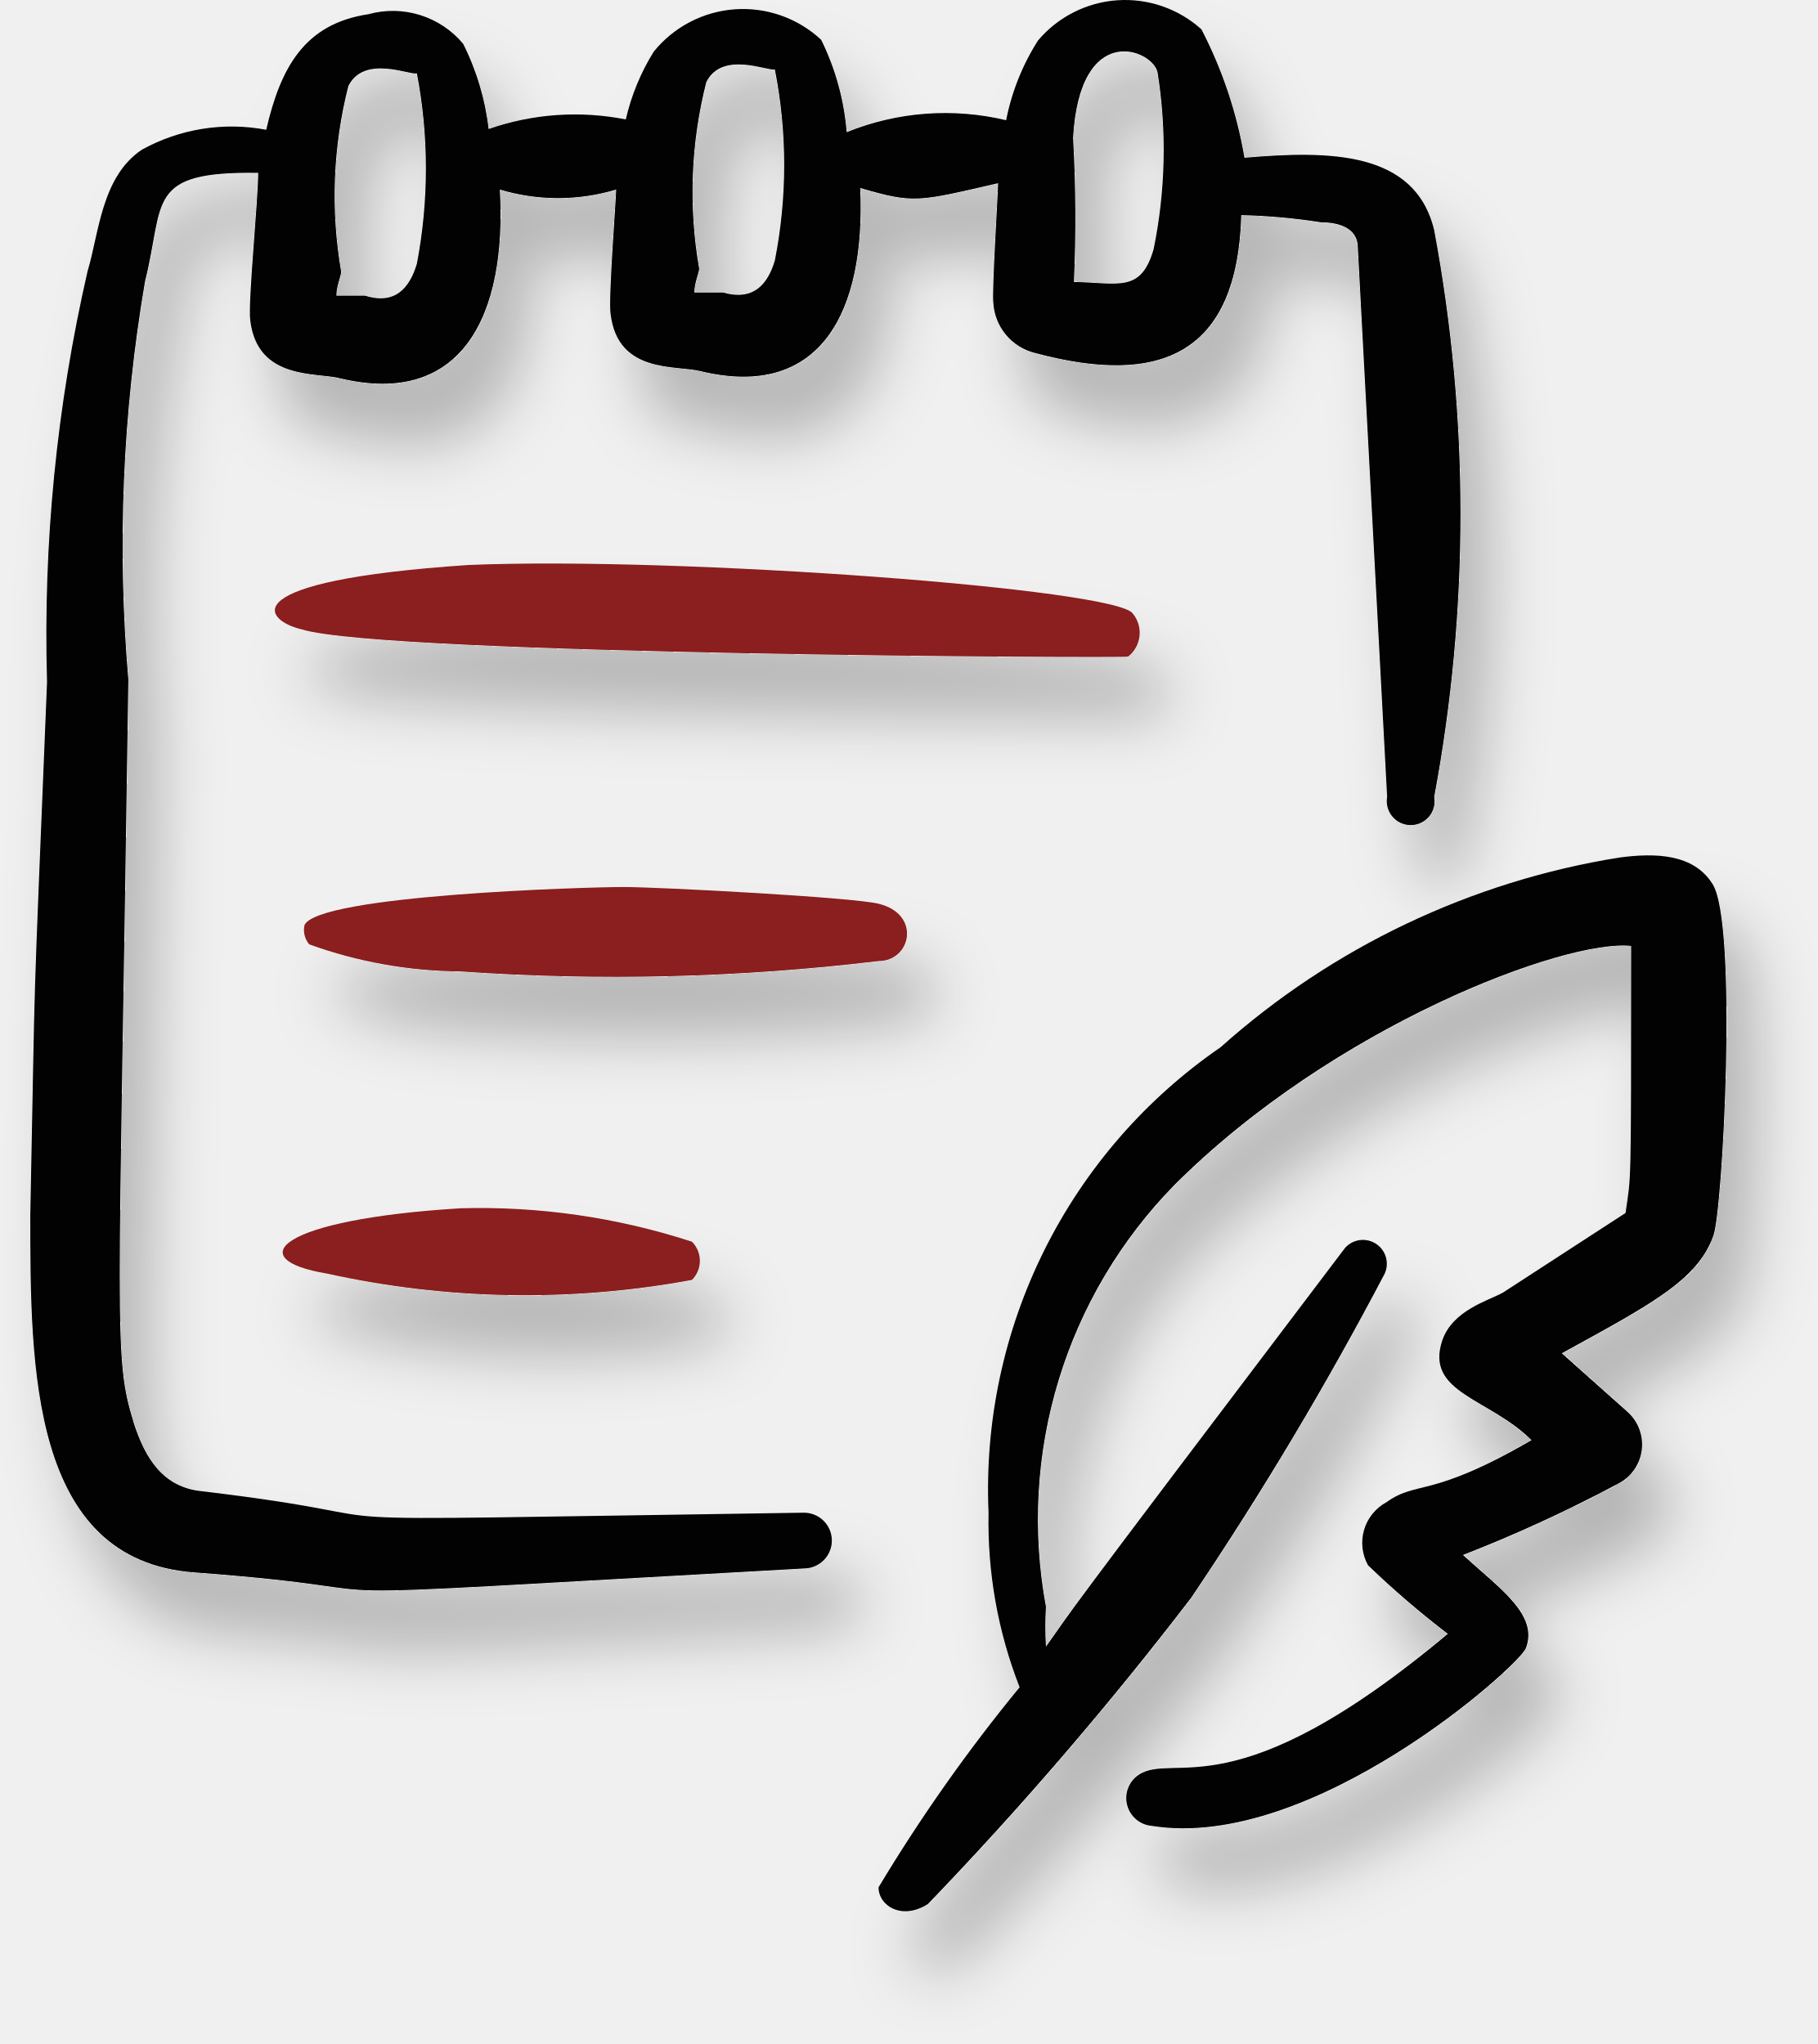
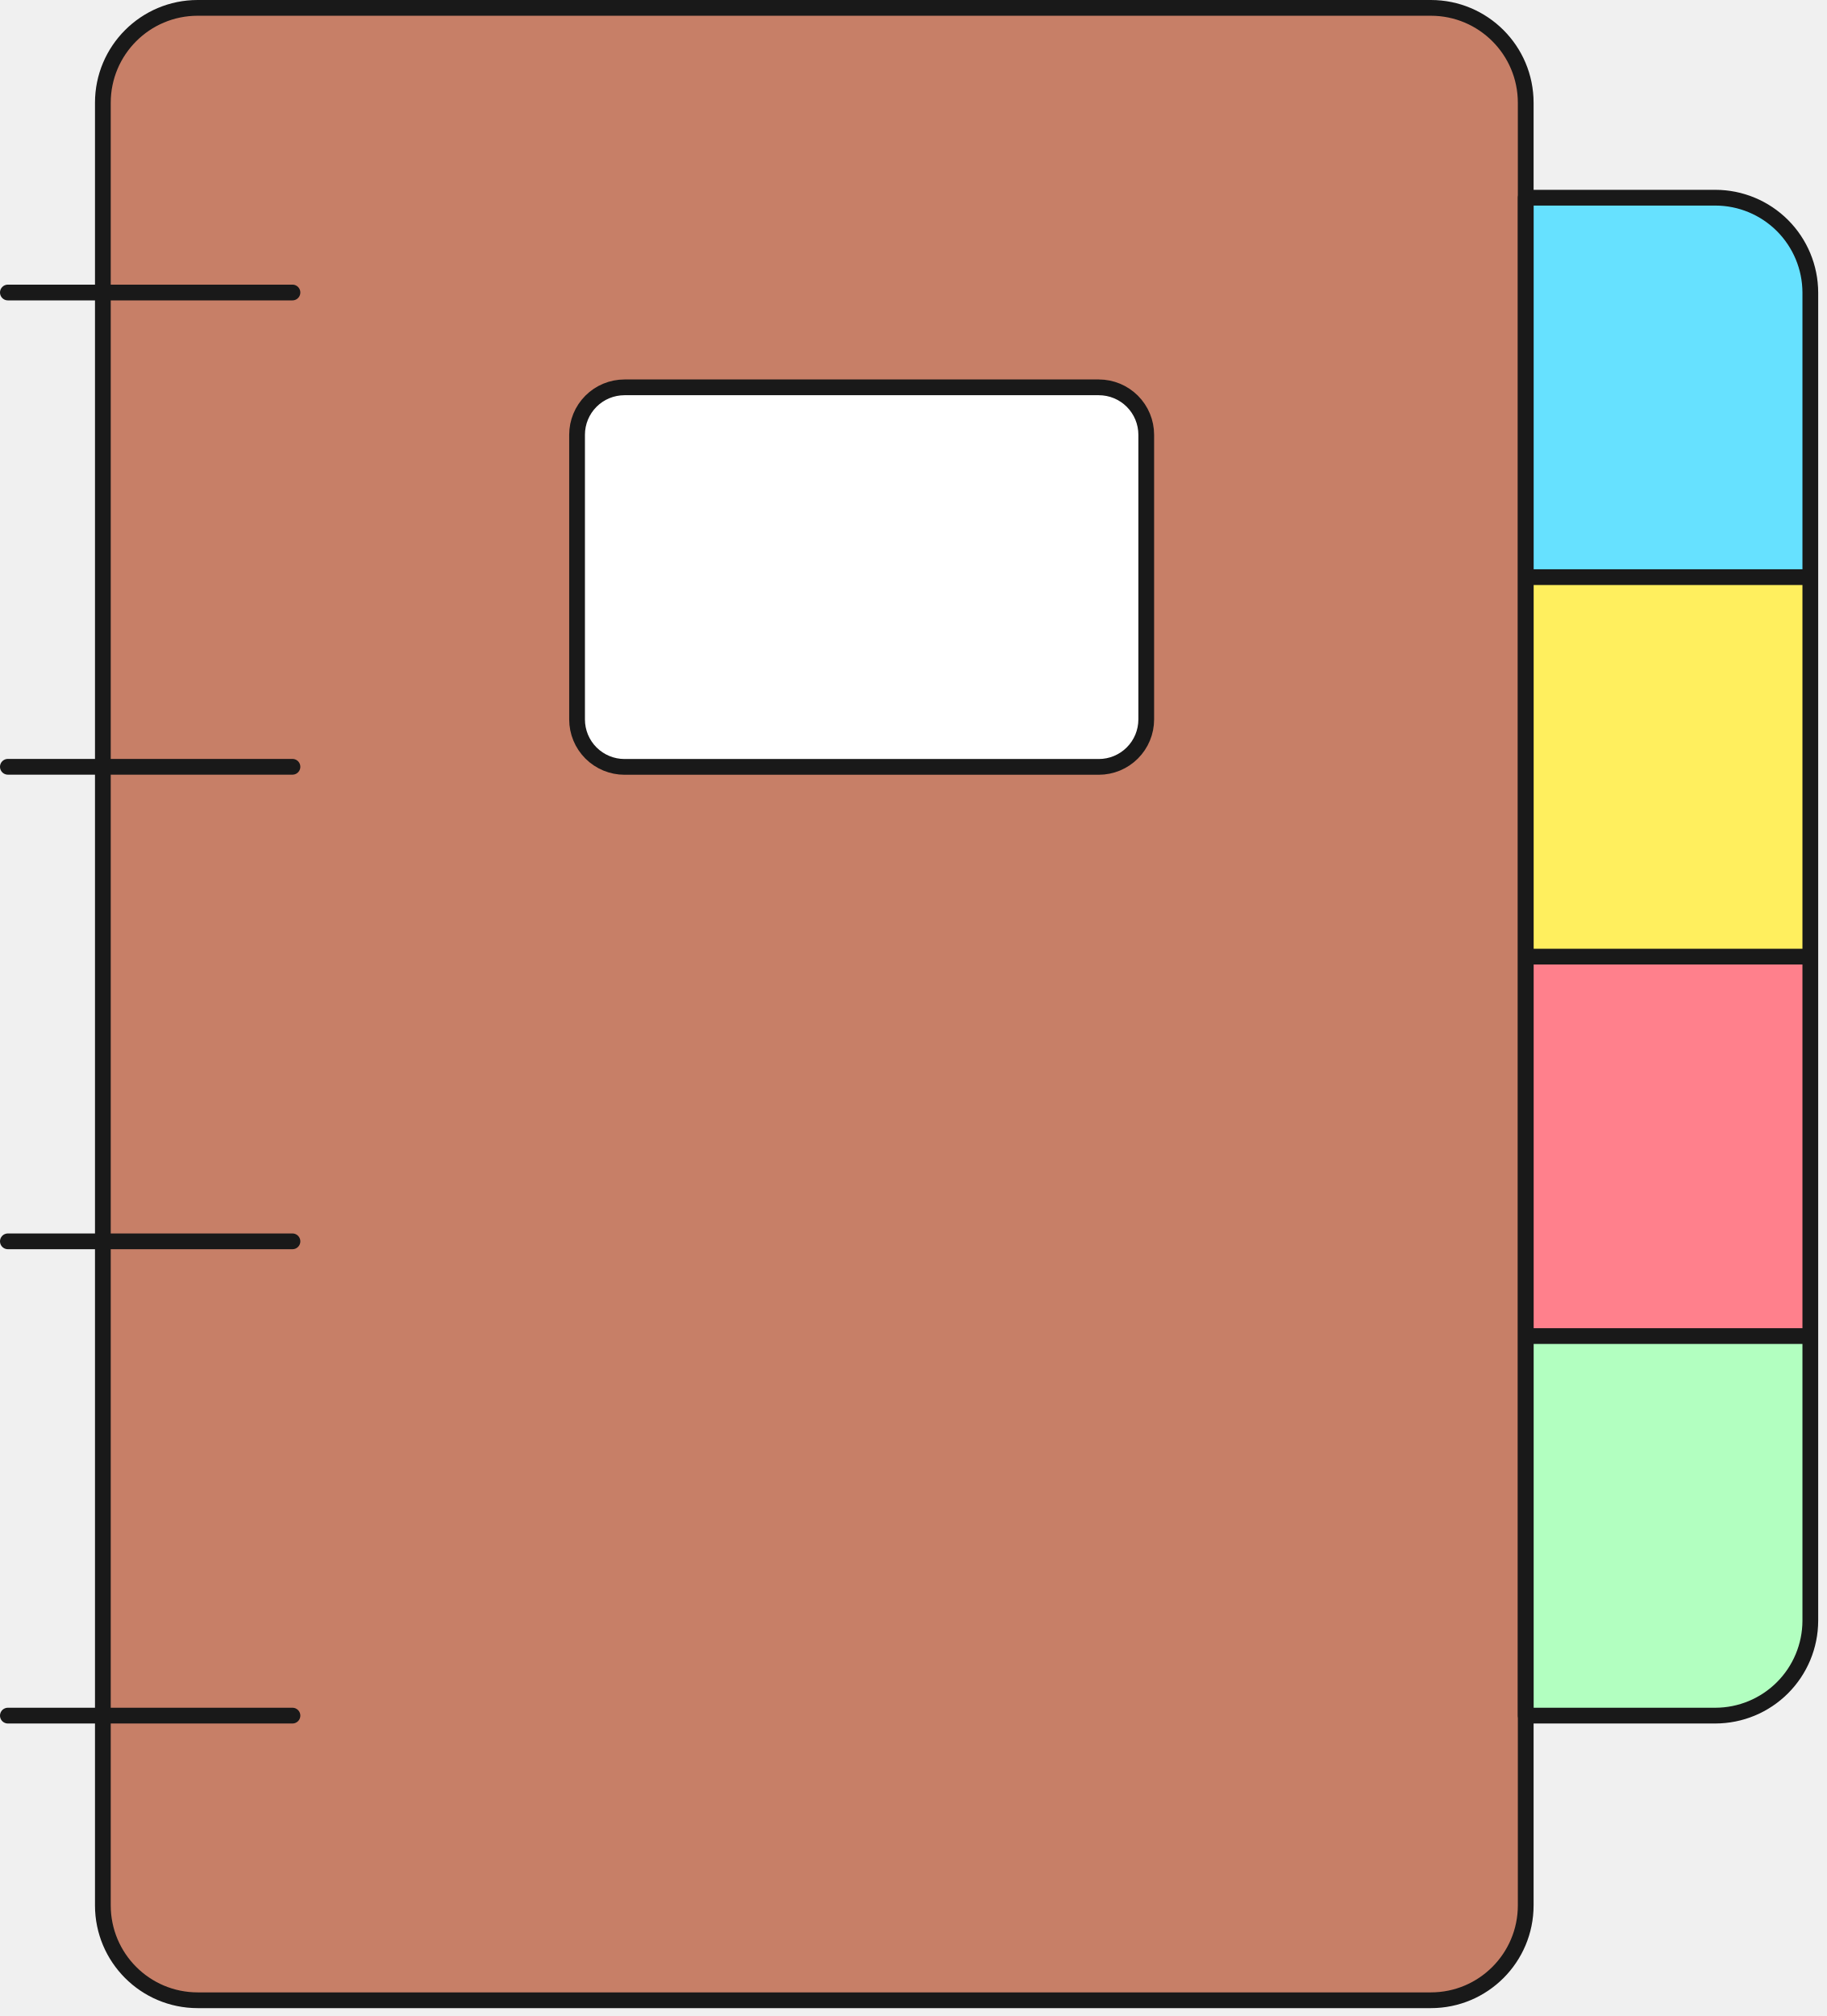
- <svg xmlns="http://www.w3.org/2000/svg" width="120" height="135" viewBox="0 0 120 135" fill="none">
-   <g filter="url(#filter0_d_95_15)">
-     <path fill-rule="evenodd" clip-rule="evenodd" d="M113.072 58.375C111.81 56.376 109.285 56.324 106.919 56.639C97.126 58.209 87.989 62.558 80.594 69.168C75.645 72.573 71.642 77.182 68.962 82.559C66.282 87.937 65.012 93.907 65.273 99.91C65.192 103.85 65.889 107.768 67.324 111.439C63.901 115.609 60.788 120.025 58.01 124.651C58.01 125.861 59.535 126.86 61.271 125.755C67.436 119.35 73.237 112.601 78.643 105.543C83.298 98.641 87.568 91.488 91.434 84.115C91.55 83.858 91.595 83.574 91.563 83.293C91.532 83.012 91.426 82.745 91.256 82.52C91.086 82.294 90.859 82.118 90.598 82.01C90.337 81.902 90.052 81.866 89.772 81.906C89.397 81.96 89.053 82.146 88.805 82.432C68.429 109.33 71.327 105.595 69.065 108.751C69.01 107.875 69.01 106.997 69.065 106.121C68.138 101.14 68.424 96.009 69.899 91.161C71.374 86.314 73.994 81.893 77.538 78.272C88.068 67.742 103.384 62.004 107.702 62.477C107.702 79.061 107.702 77.483 107.334 80.113L99.229 85.378C98.282 85.903 95.915 86.535 95.232 88.533C94.069 92.01 98.335 92.331 101.123 95.118C94.438 99.01 93.596 97.748 91.54 99.221C91.186 99.413 90.874 99.674 90.621 99.988C90.368 100.301 90.18 100.662 90.068 101.049C89.955 101.436 89.921 101.841 89.966 102.241C90.011 102.642 90.134 103.029 90.33 103.381C91.999 104.991 93.754 106.5 95.595 107.91C81.489 119.754 77.538 115.652 75.172 117.23C74.856 117.445 74.615 117.753 74.481 118.111C74.348 118.469 74.329 118.86 74.427 119.229C74.525 119.599 74.735 119.929 75.029 120.173C75.323 120.418 75.685 120.566 76.066 120.596C86.596 122.279 100.281 110.071 100.754 108.856C101.596 106.647 99.019 104.912 96.599 102.703C100.092 101.342 103.501 99.776 106.808 98.011C107.236 97.8 107.606 97.487 107.884 97.099C108.162 96.711 108.34 96.26 108.403 95.787C108.465 95.313 108.41 94.832 108.242 94.385C108.074 93.938 107.798 93.54 107.439 93.225L103.126 89.38C109.07 86.119 112.073 84.541 113.125 81.643C113.756 80.065 114.755 60.952 113.072 58.375Z" fill="#020202" />
-     <path fill-rule="evenodd" clip-rule="evenodd" d="M53.06 99.909C13.787 100.488 30.475 100.541 13.313 98.489C10.736 98.226 9.579 96.28 8.843 94.013C7.475 89.538 7.843 88.749 8.475 44.894C7.721 36.11 8.093 27.265 9.579 18.575C10.894 13.31 9.579 11.312 17.048 11.417C17.048 13.205 16.364 19.995 16.522 21.152C16.995 25.155 20.95 24.571 22.476 24.992C30.475 26.89 33.479 20.889 33.005 12.521C35.509 13.273 38.181 13.273 40.684 12.521C40.684 13.1 40.158 19.785 40.316 20.732C40.789 24.729 44.692 24.098 46.27 24.518C54.165 26.417 57.168 20.626 56.8 12.416C60.376 13.468 60.639 13.31 65.904 12.101C65.904 12.627 65.483 19.364 65.588 19.995C65.632 20.767 65.921 21.504 66.413 22.1C66.905 22.696 67.574 23.12 68.323 23.309C76.749 25.576 81.699 23.309 81.962 14.21C83.729 14.252 85.482 14.409 87.221 14.683C88.489 14.683 89.541 15.104 89.646 16.156L91.592 52.636C91.531 52.98 91.585 53.333 91.746 53.643C91.907 53.952 92.165 54.2 92.481 54.347C92.797 54.495 93.153 54.534 93.493 54.458C93.834 54.383 94.14 54.197 94.364 53.93C94.511 53.752 94.618 53.544 94.676 53.321C94.734 53.097 94.742 52.863 94.7 52.636C97.015 40.266 97.015 27.574 94.7 15.204C93.438 9.944 87.752 9.944 82.172 10.418C81.67 7.461 80.712 4.601 79.332 1.939C78.583 1.262 77.705 0.744 76.751 0.414C75.797 0.083 74.786 -0.051 73.779 0.017C72.772 0.086 71.789 0.357 70.889 0.814C69.989 1.27 69.189 1.903 68.539 2.675C67.515 4.283 66.801 6.069 66.435 7.94C62.929 7.103 59.248 7.379 55.906 8.729C55.735 6.607 55.164 4.537 54.222 2.628C53.461 1.919 52.562 1.374 51.581 1.027C50.6 0.681 49.558 0.54 48.52 0.614C47.483 0.688 46.471 0.975 45.549 1.458C44.627 1.94 43.814 2.607 43.162 3.417C42.306 4.796 41.684 6.306 41.321 7.888C38.299 7.291 35.173 7.509 32.264 8.519C32.037 6.559 31.467 4.654 30.581 2.891C29.835 1.999 28.849 1.34 27.738 0.994C26.628 0.648 25.442 0.629 24.322 0.94C20.104 1.571 18.526 4.464 17.579 8.571C14.773 8.039 11.869 8.505 9.369 9.886C6.686 11.675 6.529 15.467 5.787 17.891C3.74 26.794 2.839 35.921 3.105 45.052C2.105 69.746 2.368 61.846 2 80.27C2 90.274 2 103.065 12.84 103.854C30.423 105.169 13.471 105.8 53.113 103.591C53.355 103.588 53.593 103.537 53.815 103.441C54.037 103.345 54.238 103.207 54.407 103.033C54.575 102.86 54.708 102.655 54.797 102.43C54.887 102.206 54.931 101.966 54.927 101.724C54.924 101.482 54.873 101.244 54.777 101.022C54.681 100.8 54.543 100.599 54.37 100.43C54.196 100.262 53.991 100.129 53.767 100.04C53.542 99.95 53.302 99.906 53.06 99.909ZM70.853 9.15C71.274 1.308 76.118 3.259 76.434 4.784C77.049 8.661 76.96 12.621 76.171 16.466C75.329 19.364 73.857 18.675 70.911 18.622C71.052 15.467 71.034 12.311 70.859 9.155M46.638 5.421C47.69 3.317 50.741 4.737 51.161 4.579C51.985 8.75 51.985 13.042 51.161 17.213C50.688 18.791 49.741 19.895 47.743 19.317H45.849C45.849 18.686 46.165 18.002 46.165 17.739C45.452 13.645 45.613 9.448 46.638 5.421ZM23.002 5.684C24.053 3.58 27.104 5 27.525 4.842C28.319 8.997 28.319 13.263 27.525 17.423C27.051 19.001 26.105 20.158 24.106 19.527H22.213C22.213 18.896 22.528 18.212 22.528 17.949C21.823 13.873 21.984 9.694 23.002 5.684Z" fill="#020202" />
-     <path fill-rule="evenodd" clip-rule="evenodd" d="M74.488 43.369C74.697 43.205 74.872 43.001 75.002 42.768C75.132 42.536 75.213 42.28 75.243 42.015C75.272 41.751 75.249 41.483 75.173 41.228C75.097 40.972 74.972 40.735 74.803 40.529C73.804 38.898 44.95 36.737 30.949 37.315C15.154 38.367 17.421 40.997 19.946 41.575C25.421 43.264 74.382 43.474 74.488 43.369ZM58.009 59.689C56.379 59.269 43.582 58.585 41.163 58.585C38.743 58.585 20.95 59.111 20.103 61.109C20.056 61.33 20.059 61.559 20.114 61.777C20.169 61.996 20.273 62.2 20.419 62.372C23.612 63.529 26.978 64.134 30.37 64.16C39.585 64.807 48.837 64.581 58.009 63.476C60.166 63.476 60.849 60.373 58.009 59.689ZM21.581 84.115C29.508 85.872 37.708 86.015 45.691 84.536C46.025 84.201 46.213 83.747 46.213 83.273C46.213 82.8 46.025 82.346 45.691 82.011C40.766 80.406 35.601 79.659 30.423 79.802C18.368 80.538 15.896 83.168 21.581 84.115Z" fill="#8B1E1E" />
-   </g>
-   <defs>
-     <filter id="filter0_d_95_15" x="0" y="0" width="120" height="134.233" filterUnits="userSpaceOnUse" color-interpolation-filters="sRGB">
-       <feFlood flood-opacity="0" result="BackgroundImageFix" />
-       <feColorMatrix in="SourceAlpha" type="matrix" values="0 0 0 0 0 0 0 0 0 0 0 0 0 0 0 0 0 0 127 0" result="hardAlpha" />
-       <feOffset dx="2" dy="4" />
-       <feGaussianBlur stdDeviation="2" />
-       <feComposite in2="hardAlpha" operator="out" />
-       <feColorMatrix type="matrix" values="0 0 0 0 0 0 0 0 0 0 0 0 0 0 0 0 0 0 0.25 0" />
-       <feBlend mode="normal" in2="BackgroundImageFix" result="effect1_dropShadow_95_15" />
-       <feBlend mode="normal" in="SourceGraphic" in2="effect1_dropShadow_95_15" result="shape" />
-     </filter>
-   </defs>
+ <svg xmlns="http://www.w3.org/2000/svg" width="116" height="128" viewBox="0 0 116 128" fill="none">
+   <path d="M90.861 0.5H12.552C9.228 0.5 6.532 3.197 6.532 6.526V120.974C6.532 124.303 9.228 127 12.552 127H90.867C94.191 127 96.887 124.303 96.887 120.974V6.526C96.887 3.197 94.191 0.5 90.861 0.5Z" fill="#C77F67" />
+   <path d="M72.789 45.678C72.789 46.477 72.472 47.243 71.906 47.808C71.341 48.373 70.575 48.691 69.776 48.691H39.657C38.858 48.691 38.092 48.373 37.527 47.808C36.962 47.243 36.645 46.477 36.645 45.678V27.605C36.645 26.806 36.962 26.04 37.527 25.475C38.092 24.91 38.858 24.593 39.657 24.593H69.776C70.575 24.593 71.341 24.91 71.906 25.475C72.472 26.04 72.789 26.806 72.789 27.605V45.678Z" fill="white" />
+   <path d="M0.5 18.572H18.572M0.5 48.685H18.572M0.5 78.815H18.572M0.5 108.928H18.572" stroke="#191919" stroke-linecap="round" stroke-linejoin="round" />
+   <path d="M114.959 18.572V36.645H96.887V12.552H108.933C110.53 12.555 112.06 13.19 113.189 14.318C114.318 15.447 114.955 16.976 114.959 18.572Z" fill="#66E1FF" />
+   <path d="M114.959 36.645H96.887V60.737H114.959V36.645Z" fill="#FFEF5E" />
+   <path d="M114.959 60.737H96.887V84.83H114.959V60.737Z" fill="#FF808C" />
+   <path d="M114.959 84.835V102.907C114.955 104.504 114.318 106.033 113.189 107.161C112.06 108.29 110.53 108.925 108.933 108.928H96.887V84.835H114.959Z" fill="#B2FFC0" />
+   <path d="M90.861 0.5H12.552C9.228 0.5 6.532 3.197 6.532 6.526V120.974C6.532 124.303 9.228 127 12.552 127H90.867C94.191 127 96.887 124.303 96.887 120.974V6.526C96.887 3.197 94.191 0.5 90.861 0.5Z" stroke="#191919" stroke-linecap="round" stroke-linejoin="round" />
+   <path d="M114.96 36.645V18.572C114.955 16.976 114.318 15.447 113.189 14.318C112.06 13.19 110.53 12.555 108.934 12.552H96.887V36.645M114.96 36.645H96.887M114.96 36.645V60.737M96.887 36.645V60.737M96.887 60.737H114.96M96.887 60.737V84.829M114.96 60.737V84.829M96.887 84.829H114.96M96.887 84.829V108.928H108.934C110.53 108.925 112.06 108.29 113.189 107.161C114.318 106.033 114.955 104.504 114.96 102.908V84.829M72.789 45.678C72.789 46.477 72.472 47.243 71.906 47.808C71.341 48.373 70.575 48.691 69.776 48.691H39.657C38.858 48.691 38.092 48.373 37.527 47.808C36.962 47.243 36.645 46.477 36.645 45.678V27.605C36.645 26.806 36.962 26.04 37.527 25.475C38.092 24.91 38.858 24.593 39.657 24.593H69.776C70.575 24.593 71.341 24.91 71.906 25.475C72.472 26.04 72.789 26.806 72.789 27.605V45.678Z" stroke="#191919" stroke-linecap="round" stroke-linejoin="round" />
</svg>
